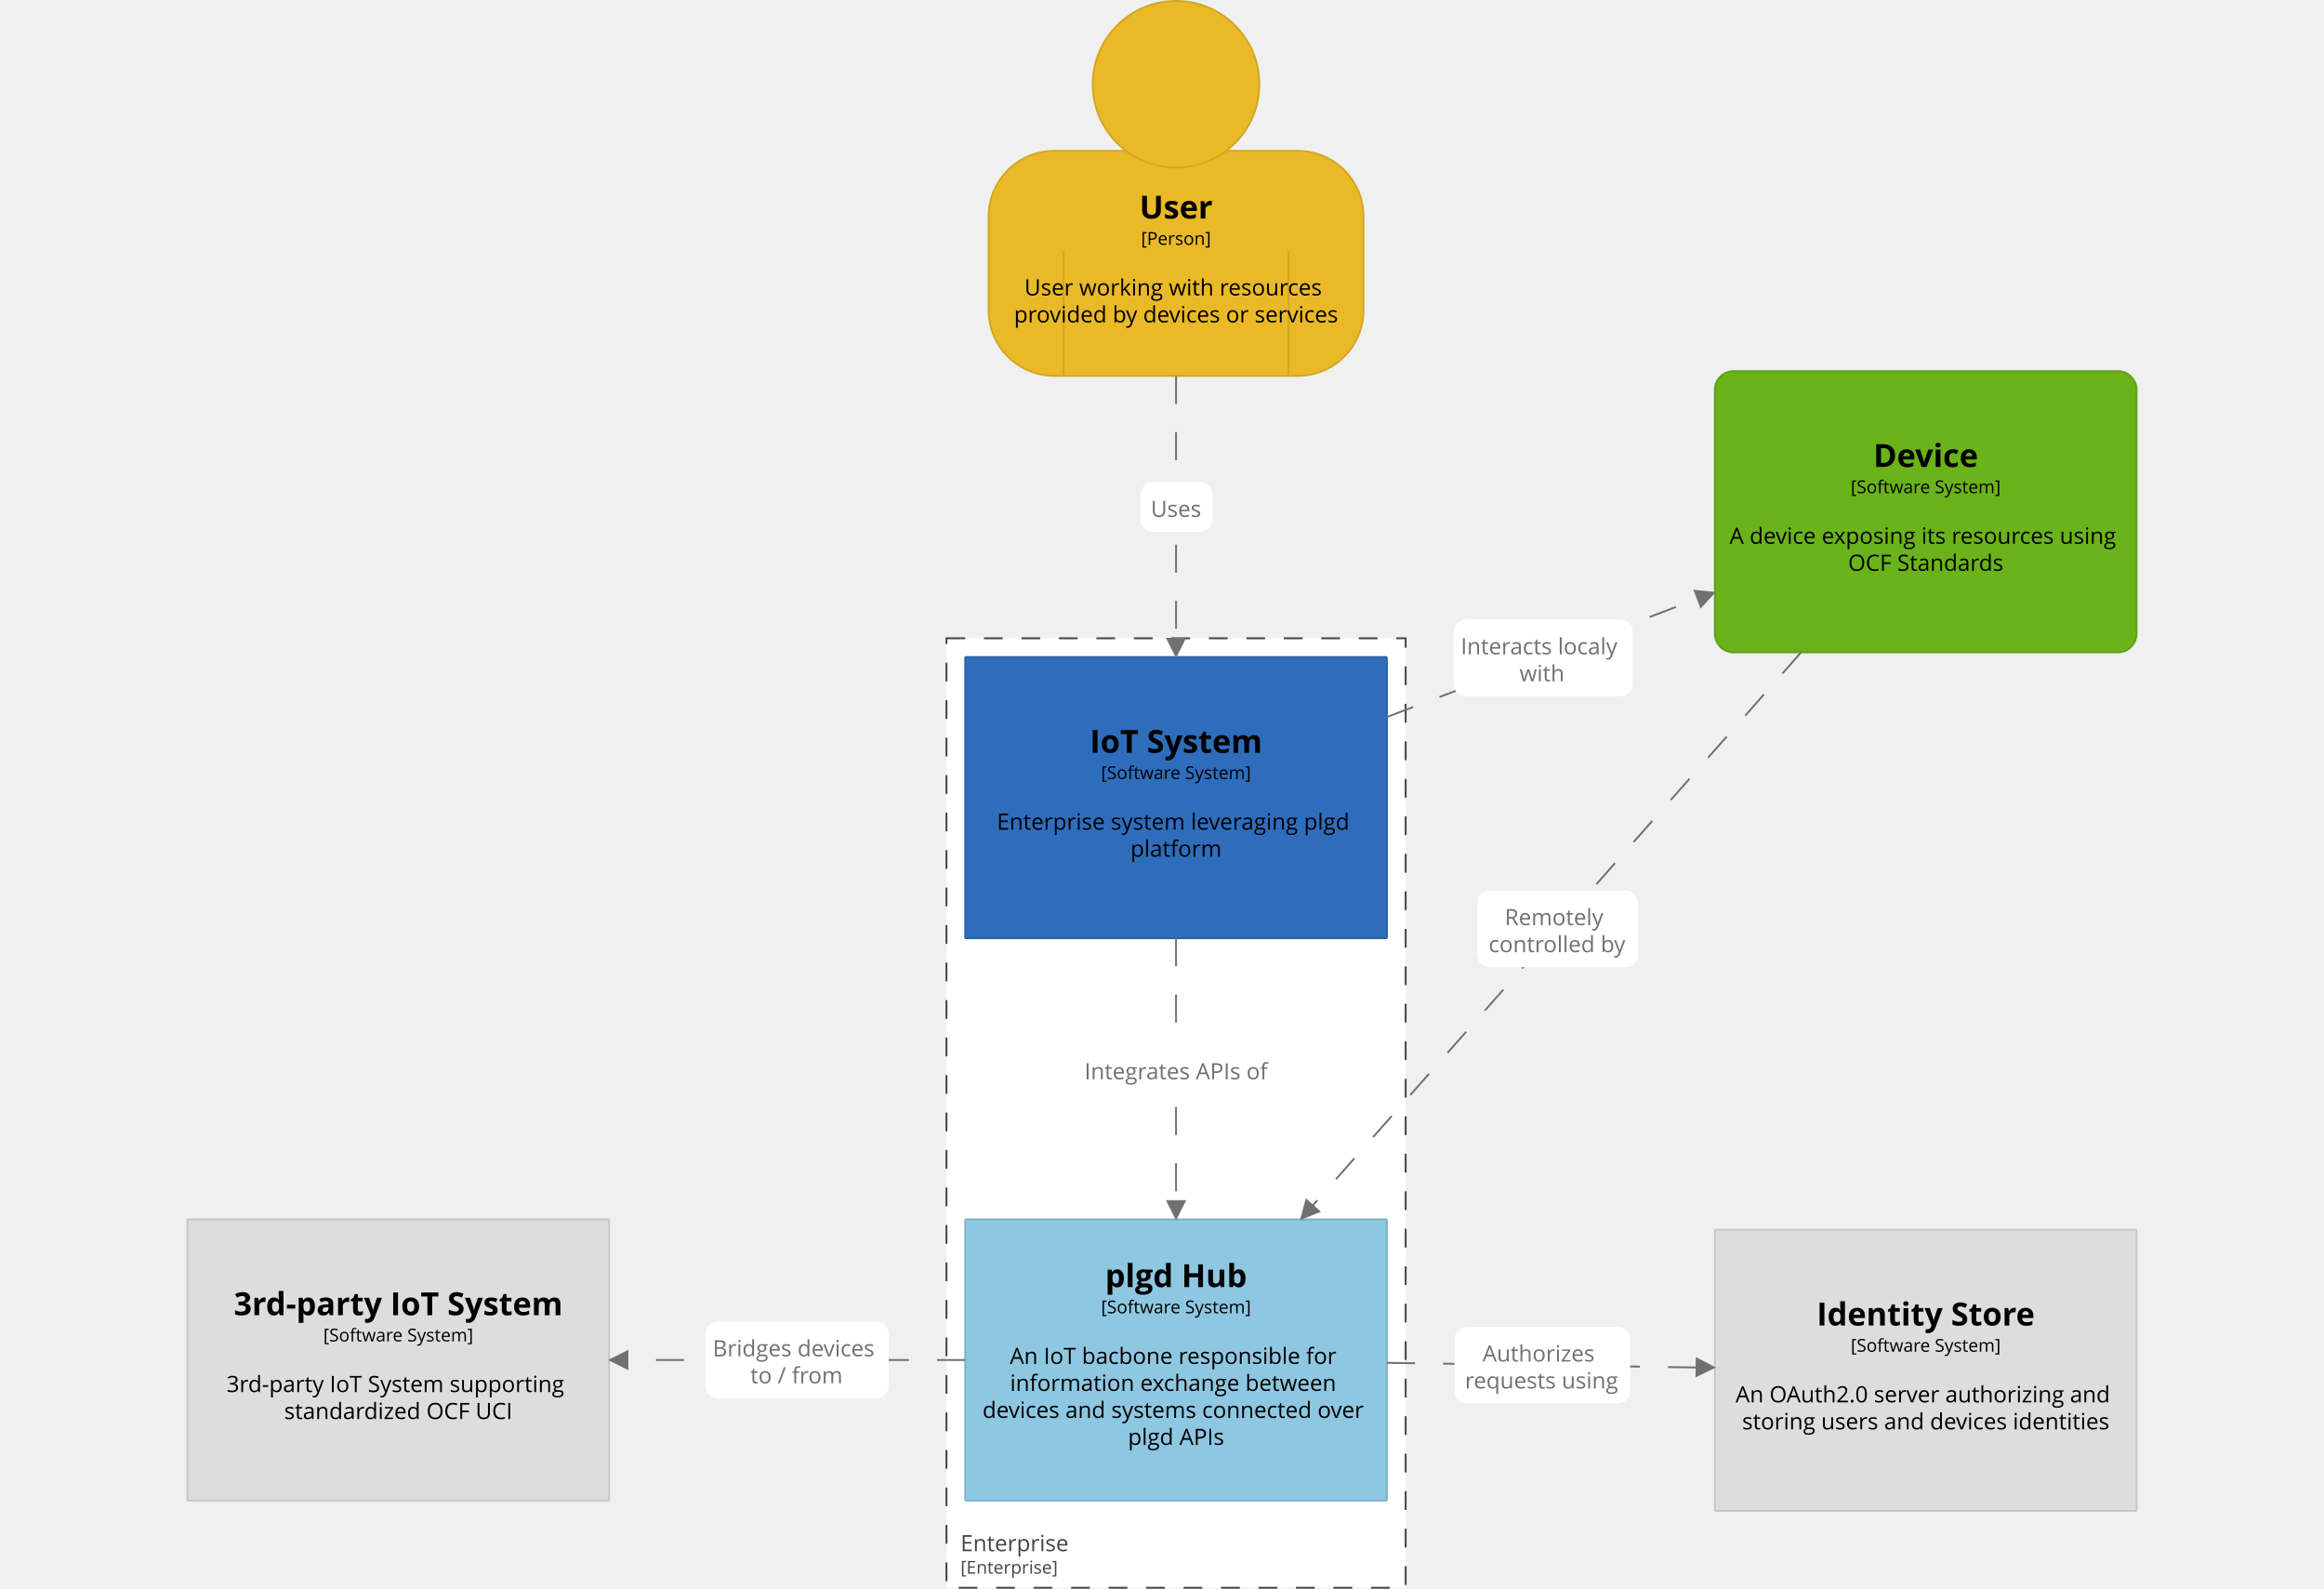
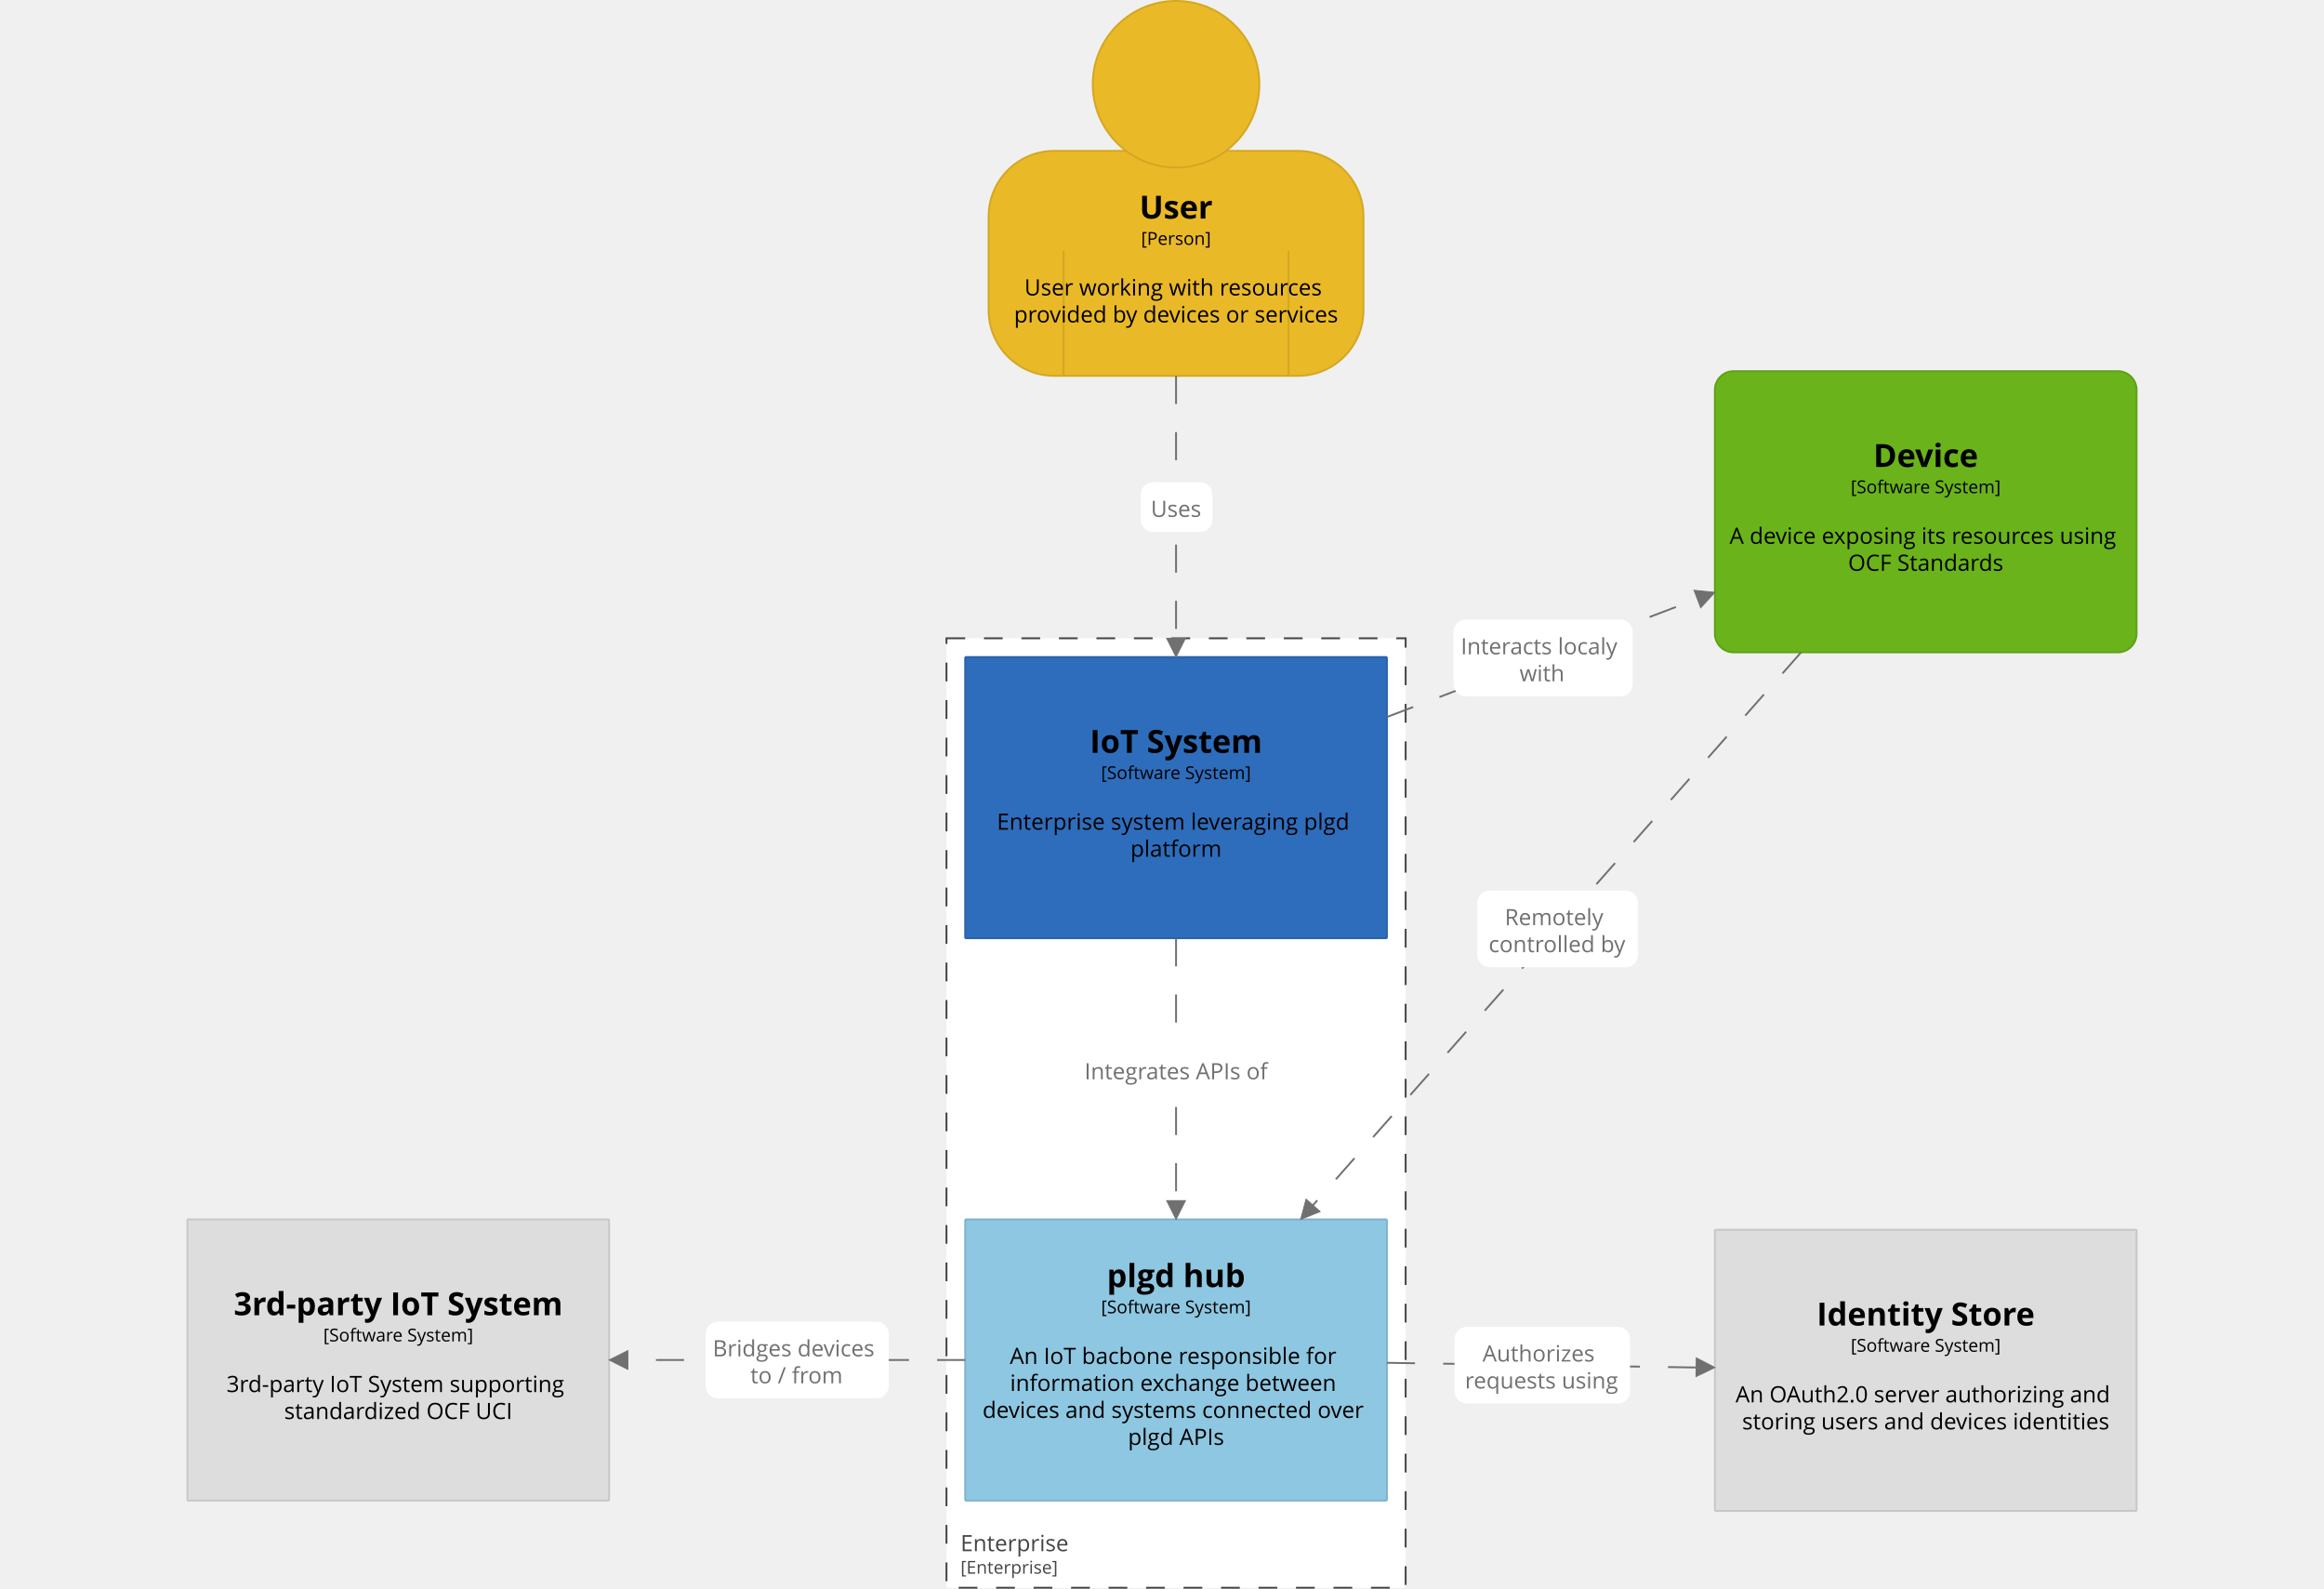
<svg xmlns="http://www.w3.org/2000/svg" viewBox="0 0 2480 1695">
  <g transform="translate(1010 681)">
    <rect width="490" height="1013" rx="0" ry="0" fill="#fff" stroke="#444" stroke-width="2" stroke-dasharray="20, 20" pointer-events="none" />
    <text font-size="24" y="974" fill="#444" x="10" pointer-events="visible" font-family="'Open Sans'" transform="translate(15)">
      <tspan dy="0em" x="0">Enterprise</tspan>
    </text>
    <text font-size="19" y="998" fill="#444" x="10" pointer-events="visible" font-family="'Open Sans'" transform="translate(15)">
      <tspan dy="0em" x="0">[Enterprise]</tspan>
    </text>
  </g>
  <g transform="translate(1030 701)">
    <rect rx="1" ry="1" stroke="#2962a9" stroke-width="2" pointer-events="visiblePainted" fill="#2e6dbc" width="450" height="300" />
    <text font-size="34" y=".8em" font-weight="bold" text-anchor="middle" pointer-events="visible" font-family="'Open Sans'" transform="translate(225 75)">
      <tspan dy="0em" x="0">IoT System</tspan>
    </text>
    <text font-size="19" y=".8em" text-anchor="middle" font-family="'Open Sans'" transform="translate(225 115)">
      <tspan dy="0em" x="0">[Software System]</tspan>
    </text>
    <text font-size="24" y=".8em" text-anchor="middle" font-family="'Open Sans'" transform="translate(225 165)">
      <tspan dy="0em" x="0">Enterprise system leveraging plgd</tspan>
      <tspan dy="1.2em" x="0">platform</tspan>
    </text>
    <image />
  </g>
  <g transform="translate(1055 1)">
    <rect y="160" width="400" height="240" rx="70" stroke="#d3a723" stroke-width="2" pointer-events="visiblePainted" fill="#eab927" />
    <circle cx="200" cy="88.889" r="88.889" stroke="#d3a723" stroke-width="2" pointer-events="visiblePainted" fill="#eab927" />
    <path stroke="#d3a723" stroke-width="2" d="M80 266.667V400M320 266.667V400" />
    <text font-size="34" y=".8em" font-weight="bold" text-anchor="middle" pointer-events="visible" font-family="'Open Sans'" transform="translate(200 205)">
      <tspan dy="0em" x="0">User</tspan>
    </text>
    <text font-size="19" y=".8em" text-anchor="middle" font-family="'Open Sans'" transform="translate(200 245)">
      <tspan dy="0em" x="0">[Person]</tspan>
    </text>
    <text font-size="24" y=".8em" text-anchor="middle" font-family="'Open Sans'" transform="translate(200 295)">
      <tspan dy="0em" x="0">User working with resources</tspan>
      <tspan dy="1.2em" x="0">provided by devices or services</tspan>
    </text>
    <image />
  </g>
  <g transform="translate(1830 396)">
    <rect rx="20" ry="20" stroke="#5fa117" stroke-width="2" pointer-events="visiblePainted" fill="#6ab31a" width="450" height="300" />
    <text font-size="34" y=".8em" font-weight="bold" text-anchor="middle" pointer-events="visible" font-family="'Open Sans'" transform="translate(225 75)">
      <tspan dy="0em" x="0">Device</tspan>
    </text>
    <text font-size="19" y=".8em" text-anchor="middle" font-family="'Open Sans'" transform="translate(225 115)">
      <tspan dy="0em" x="0">[Software System]</tspan>
    </text>
    <text font-size="24" y=".8em" text-anchor="middle" font-family="'Open Sans'" transform="translate(225 165)">
      <tspan dy="0em" x="0">A device exposing its resources using</tspan>
      <tspan dy="1.2em" x="0">OCF Standards</tspan>
    </text>
    <image />
  </g>
  <g transform="translate(1830 1312)">
    <rect rx="1" ry="1" stroke="#c7c7c7" stroke-width="2" pointer-events="visiblePainted" fill="#ddd" width="450" height="300" />
    <text font-size="34" y=".8em" font-weight="bold" text-anchor="middle" pointer-events="visible" font-family="'Open Sans'" transform="translate(225 75)">
      <tspan dy="0em" x="0">Identity Store</tspan>
    </text>
    <text font-size="19" y=".8em" text-anchor="middle" font-family="'Open Sans'" transform="translate(225 115)">
      <tspan dy="0em" x="0">[Software System]</tspan>
    </text>
    <text font-size="24" y=".8em" text-anchor="middle" font-family="'Open Sans'" transform="translate(225 165)">
      <tspan dy="0em" x="0">An OAuth2.0 server authorizing and</tspan>
      <tspan dy="1.2em" x="0">storing users and devices identities</tspan>
    </text>
    <image />
  </g>
  <g transform="translate(1030 1301)">
    <rect rx="1" ry="1" stroke="#80b3cb" stroke-width="2" pointer-events="visiblePainted" fill="#8ec7e1" width="450" height="300" />
    <text font-size="34" y=".8em" font-weight="bold" text-anchor="middle" pointer-events="visible" font-family="'Open Sans'" transform="translate(225 45)">
-       <tspan dy="0em" x="0">plgd Hub</tspan>
+       <tspan dy="0em" x="0">plgd hub</tspan>
    </text>
    <text font-size="19" y=".8em" text-anchor="middle" font-family="'Open Sans'" transform="translate(225 85)">
      <tspan dy="0em" x="0">[Software System]</tspan>
    </text>
    <text font-size="24" y=".8em" text-anchor="middle" font-family="'Open Sans'" transform="translate(225 135)">
      <tspan dy="0em" x="0">An IoT bacbone responsible for</tspan>
      <tspan dy="1.2em" x="0">information exchange between</tspan>
      <tspan dy="1.2em" x="0">devices and systems connected over</tspan>
      <tspan dy="1.2em" x="0">plgd APIs</tspan>
    </text>
    <image />
  </g>
  <g transform="translate(200 1301)">
    <rect rx="1" ry="1" stroke="#c7c7c7" stroke-width="2" pointer-events="visiblePainted" fill="#ddd" width="450" height="300" />
    <text font-size="34" y=".8em" font-weight="bold" text-anchor="middle" pointer-events="visible" font-family="'Open Sans'" transform="translate(225 75)">
      <tspan dy="0em" x="0">3rd-party IoT System</tspan>
    </text>
    <text font-size="19" y=".8em" text-anchor="middle" font-family="'Open Sans'" transform="translate(225 115)">
      <tspan dy="0em" x="0">[Software System]</tspan>
    </text>
    <text font-size="24" y=".8em" text-anchor="middle" font-family="'Open Sans'" transform="translate(225 165)">
      <tspan dy="0em" x="0">3rd-party IoT System supporting</tspan>
      <tspan dy="1.2em" x="0">standardized OCF UCI</tspan>
    </text>
    <image />
  </g>
  <g transform="translate(-160 -204)">
    <path stroke="#707070" stroke-width="2" stroke-dasharray="30, 30" fill="none" d="M1415 1205v280" />
    <path fill="#707070" stroke="#707070" d="M1405 1485l10 20 10-20z" />
    <path fill="none" d="M1415 1205v280" />
    <g cursor="move">
      <g transform="translate(1415 1345)" pointer-events="none">
        <rect fill="#fff" rx="3" ry="3" stroke="#fff" stroke-width="20" width="200.6" height="33" transform="translate(-98.6 -16.5)" />
        <text font-size="24" y=".8em" text-anchor="middle" fill="#707070" font-family="'Open Sans'" transform="translate(0 -8.7)">
          <tspan dy="0em" x="0">Integrates APIs of</tspan>
        </text>
      </g>
    </g>
  </g>
  <g transform="translate(-160 -204)">
    <path stroke="#707070" stroke-width="2" stroke-dasharray="30, 30" fill="none" d="M1190 1655H830" />
    <path fill="#707070" stroke="#707070" d="M830 1645l-20 10 20 10z" />
    <path fill="none" d="M1190 1655H830" />
    <g cursor="move">
      <g transform="translate(1010 1655)" pointer-events="none">
        <rect fill="#fff" rx="3" ry="3" stroke="#fff" stroke-width="20" width="175.45" height="61.8" transform="translate(-87.1 -30.9)" />
        <text font-size="24" y=".8em" text-anchor="middle" fill="#707070" font-family="'Open Sans'" transform="translate(0 -23.1)">
          <tspan dy="0em" x="0">Bridges devices</tspan>
          <tspan dy="1.2em" x="0">to / from</tspan>
        </text>
      </g>
    </g>
  </g>
  <g transform="translate(-160 -204)">
    <path stroke="#707070" stroke-width="2" stroke-dasharray="30, 30" fill="none" d="M1640 1658l330 5" />
    <path fill="#707070" stroke="#707070" d="M1969.859 1672.713l20.141-9.713-19.855-10.285z" />
    <path fill="none" d="M1640 1658l330 5" />
    <g cursor="move">
      <g transform="translate(1805 1660.5)" pointer-events="none">
        <rect fill="#fff" rx="3" ry="3" stroke="#fff" stroke-width="20" width="167.25" height="61.8" transform="translate(-82.8 -30.9)" />
        <text font-size="24" y=".8em" text-anchor="middle" fill="#707070" font-family="'Open Sans'" transform="translate(0 -23.1)">
          <tspan dy="0em" x="0">Authorizes</tspan>
          <tspan dy="1.2em" x="0">requests using</tspan>
        </text>
      </g>
    </g>
  </g>
  <g transform="translate(-160 -204)">
    <path stroke="#707070" stroke-width="2" stroke-dasharray="30, 30" fill="none" d="M1640 969l331-126" />
    <path fill="#707070" stroke="#707070" d="M1974.857 852.452l15.143-16.452-22.248-2.243z" />
    <path fill="none" d="M1640 969l331-126" />
    <g cursor="move">
      <g transform="translate(1805.5 906)" pointer-events="none">
        <rect fill="#fff" rx="3" ry="3" stroke="#fff" stroke-width="20" width="171.2" height="61.8" transform="translate(-84.4 -30.9)" />
        <text font-size="24" y=".8em" text-anchor="middle" fill="#707070" font-family="'Open Sans'" transform="translate(0 -23.1)">
          <tspan dy="0em" x="0">Interacts localy</tspan>
          <tspan dy="1.2em" x="0">with</tspan>
        </text>
      </g>
    </g>
  </g>
  <g transform="translate(-160 -204)">
    <path stroke="#707070" stroke-width="2" stroke-dasharray="30, 30" fill="none" d="M2082 900l-521 590" />
    <path fill="#707070" stroke="#707070" d="M1553.738 1483.388l-5.738 21.612 20.732-8.377z" />
    <path fill="none" d="M2082 900l-521 590" />
    <g cursor="move">
      <g transform="translate(1821.5 1195)" pointer-events="none">
        <rect fill="#fff" rx="3" ry="3" stroke="#fff" stroke-width="20" width="151.35" height="61.8" transform="translate(-75 -30.9)" />
        <text font-size="24" y=".8em" text-anchor="middle" fill="#707070" font-family="'Open Sans'" transform="translate(0 -23.1)">
          <tspan dy="0em" x="0">Remotely</tspan>
          <tspan dy="1.2em" x="0">controlled by</tspan>
        </text>
      </g>
    </g>
  </g>
  <g transform="translate(-160 -204)">
    <path stroke="#707070" stroke-width="2" stroke-dasharray="30, 30" fill="none" d="M1415 605v280" />
    <path fill="#707070" stroke="#707070" d="M1405 885l10 20 10-20z" />
    <path fill="none" d="M1415 605v280" />
    <g cursor="move">
      <g transform="translate(1415 745)" pointer-events="none">
        <rect fill="#fff" rx="3" ry="3" stroke="#fff" stroke-width="20" width="56.5" height="33" transform="translate(-27.7 -16.5)" />
        <text font-size="24" y=".8em" text-anchor="middle" fill="#707070" font-family="'Open Sans'" transform="translate(0 -8.7)">
          <tspan dy="0em" x="0">Uses</tspan>
        </text>
      </g>
    </g>
  </g>
</svg>
